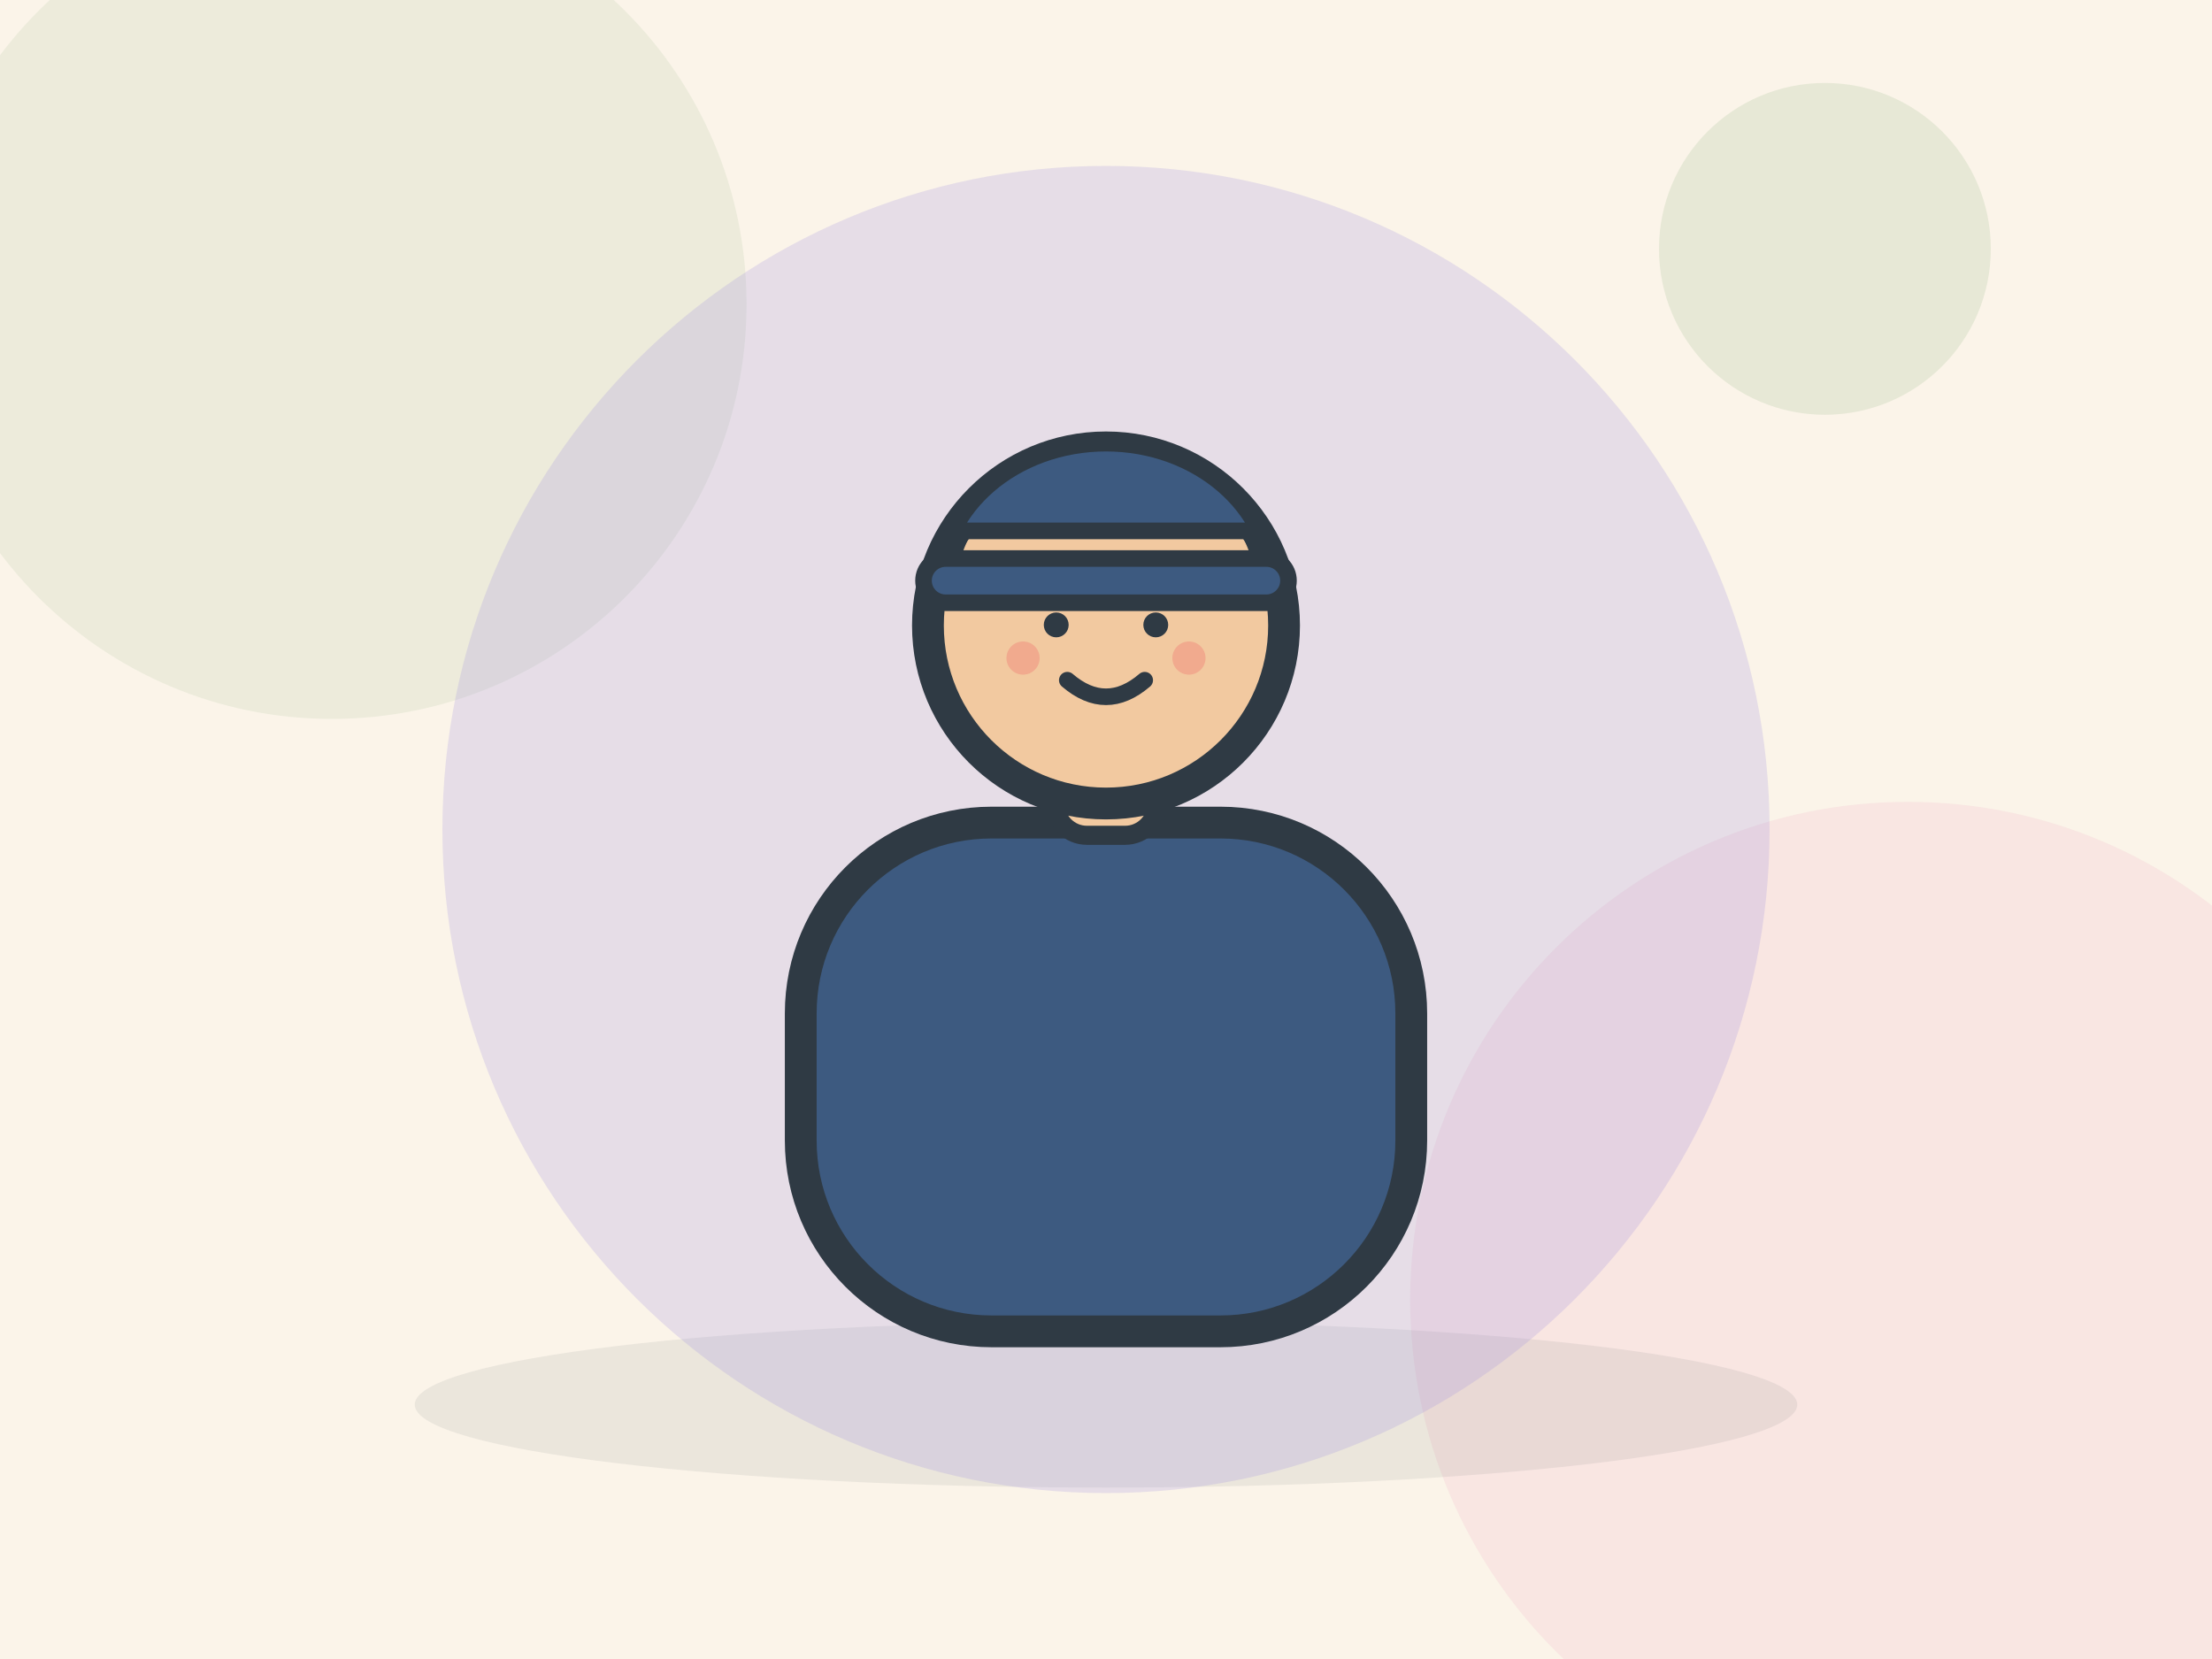
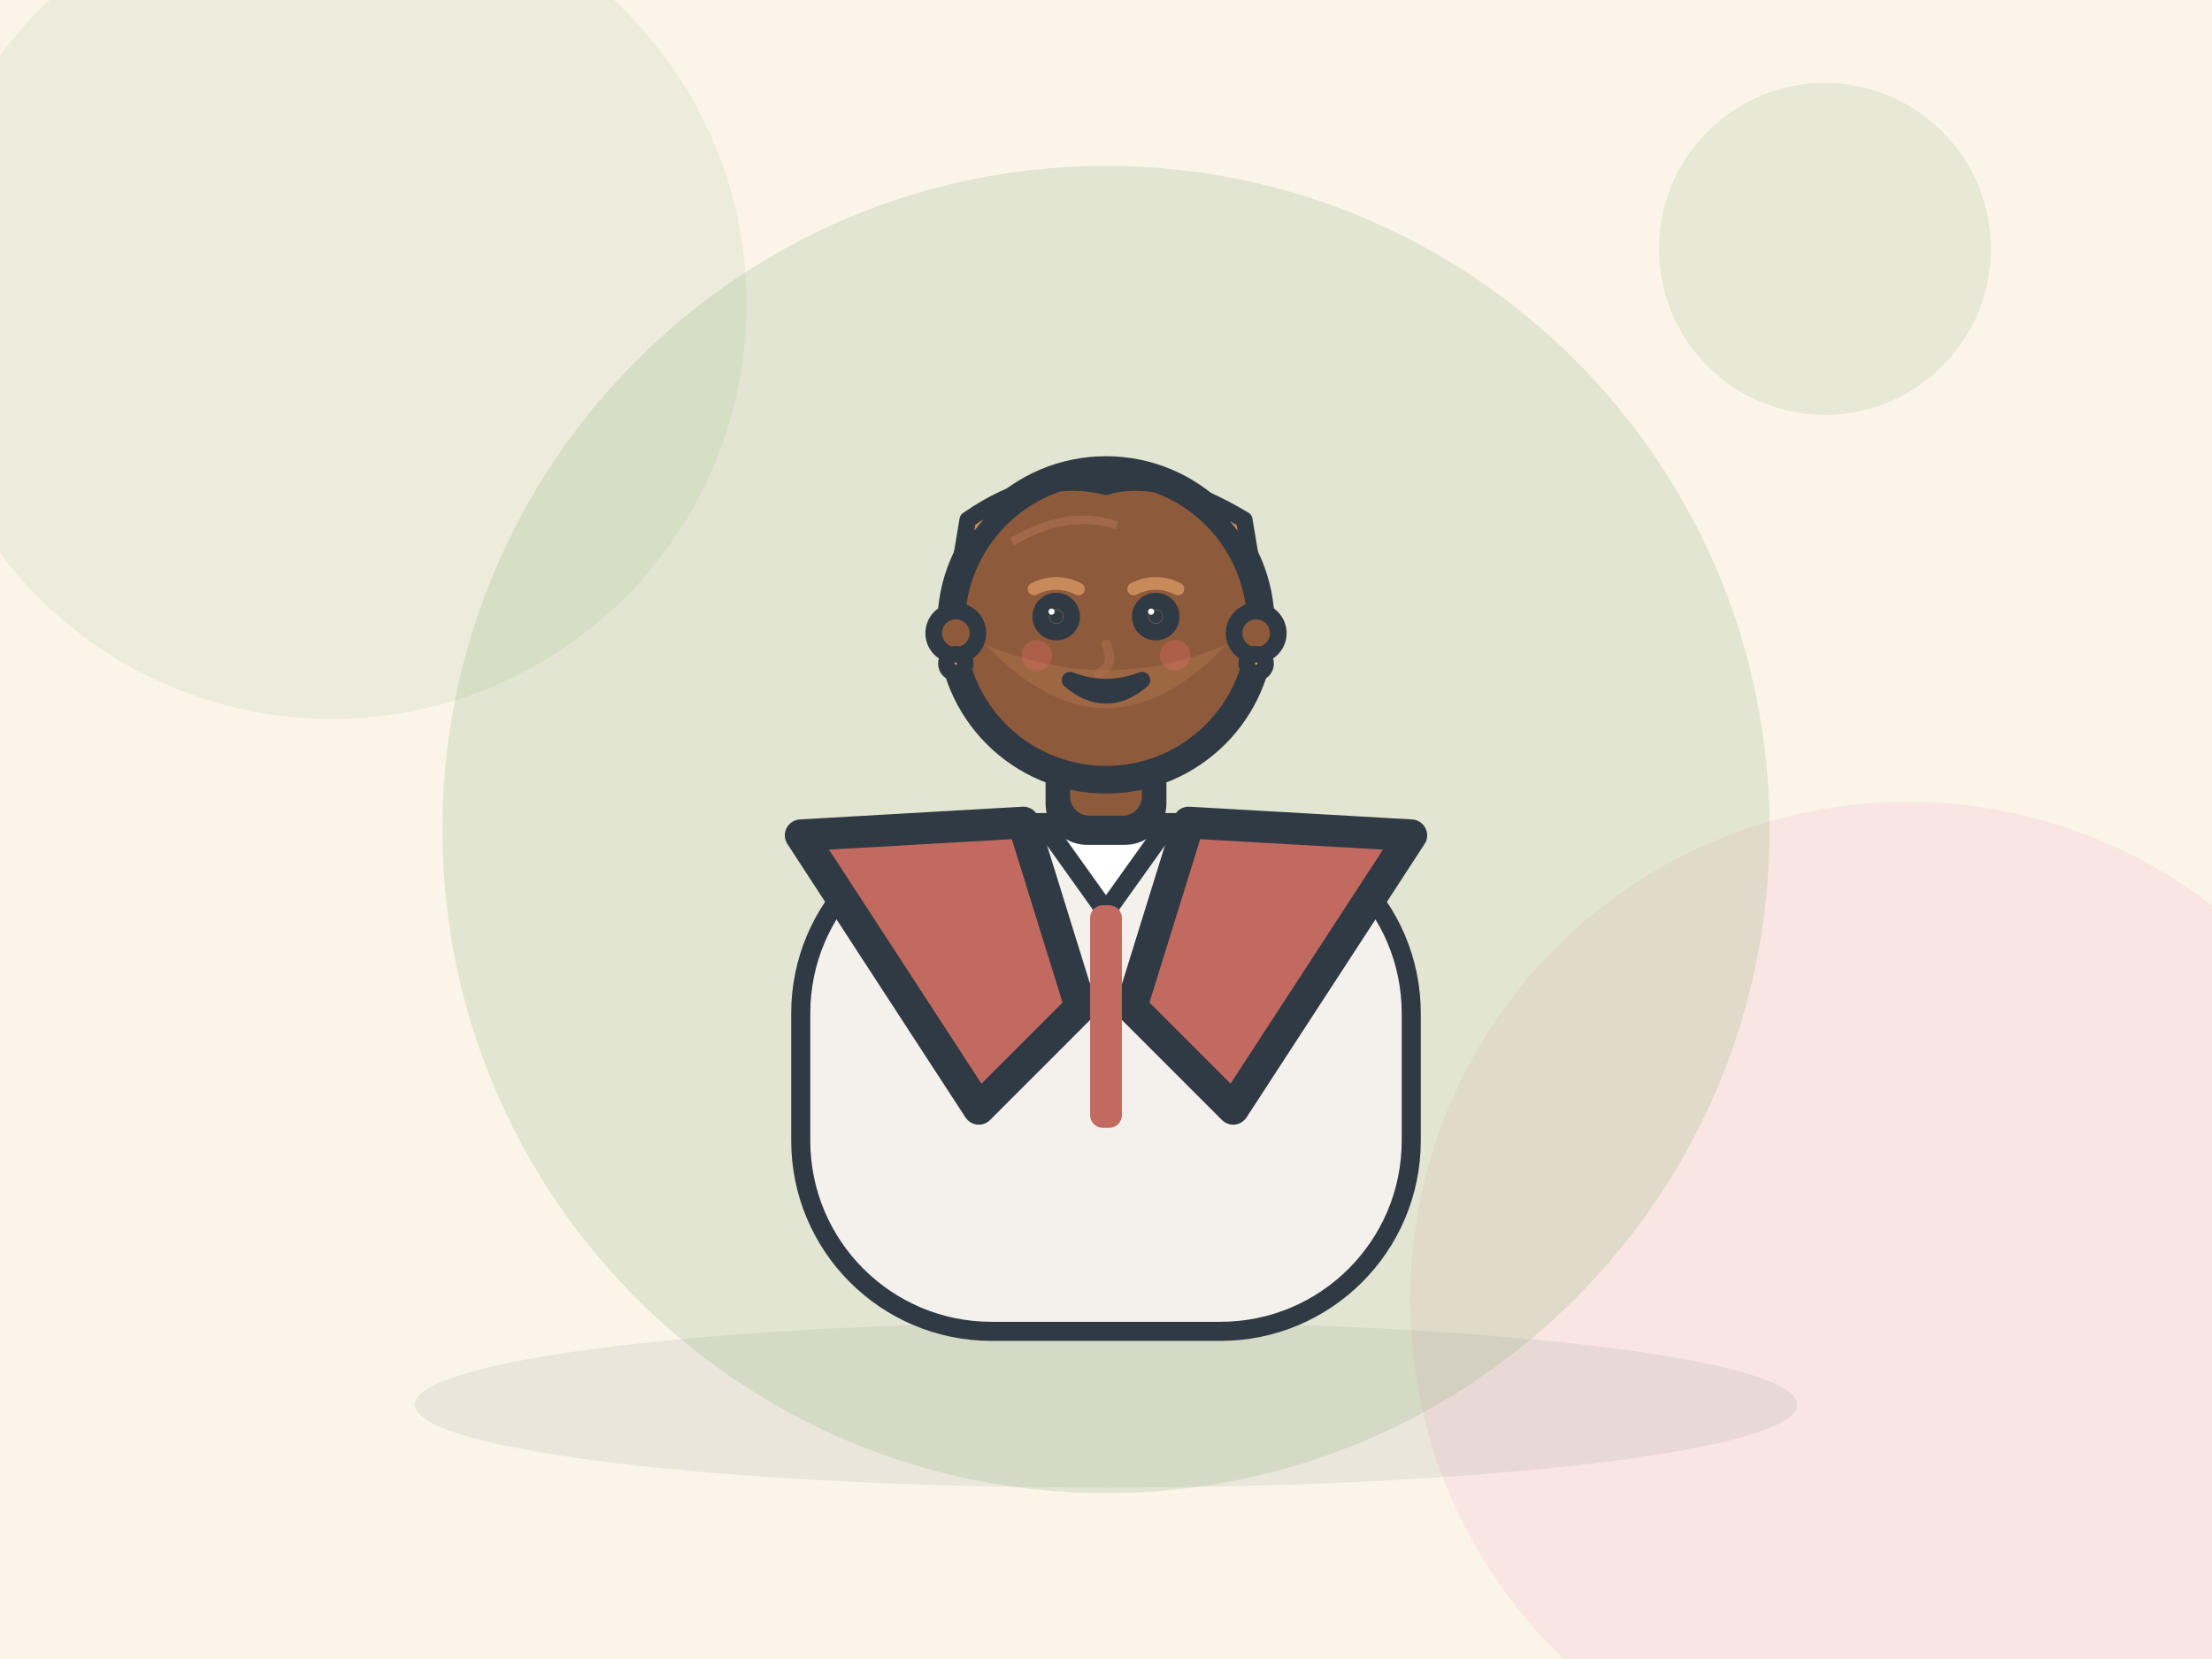
<svg xmlns="http://www.w3.org/2000/svg" viewBox="0 0 800 600" width="800" height="600">
  <rect x="0" y="0" width="800" height="600" rx="0" fill="#fbf4e9" />
  <circle cx="120" cy="110" r="150" fill="#8ab17d" opacity="0.13" />
  <circle cx="690" cy="470" r="180" fill="#e78bb0" opacity="0.13" />
  <circle cx="660" cy="90" r="60" fill="#8ab17d" opacity="0.18" />
  <ellipse cx="400" cy="508" rx="250" ry="30" fill="#2f3a44" opacity="0.08" />
-   <circle cx="400" cy="300" r="240" fill="#9b8ede" opacity="0.22" />
+   <circle cx="400" cy="300" r="240" fill="#8ab17d" opacity="0.22" />
  <g transform="translate(400 470) scale(1.15)">
-     <rect x="-96" y="-150" width="192" height="160" rx="60" fill="#3d5a80" stroke="#2f3a44" stroke-width="10" stroke-linejoin="round" stroke-linecap="round" />
-     <rect x="-16" y="-176" width="32" height="30" rx="10" fill="#f2c9a0" stroke="#2f3a44" stroke-width="6" stroke-linejoin="round" stroke-linecap="round" />
-     <circle cx="0" cy="-212" r="56" fill="#f2c9a0" stroke="#2f3a44" stroke-width="10" stroke-linejoin="round" stroke-linecap="round" />
+     <rect x="-96" y="-150" width="192" height="160" rx="60" fill="#f4f1ec" stroke="#2f3a44" stroke-width="6" stroke-linejoin="round" stroke-linecap="round" />
+     <path d="M -96 -146 L -26 -150 L -8 -92 L -40 -60 Z" fill="#c26a5f" stroke="#2f3a44" stroke-width="10" stroke-linejoin="round" stroke-linecap="round" />
+     <path d="M 96 -146 L 26 -150 L 8 -92 L 40 -60 Z" fill="#c26a5f" stroke="#2f3a44" stroke-width="10" stroke-linejoin="round" stroke-linecap="round" />
+     <path d="M -20 -150 L 0 -122 L 20 -150 Z" fill="#fff" stroke="#2f3a44" stroke-width="6" stroke-linejoin="round" stroke-linecap="round" />
+     <rect x="-5" y="-124" width="10" height="70" rx="4" fill="#c26a5f" />
+     <rect x="-16" y="-176" width="32" height="30" rx="10" fill="#8d5a3b" stroke="#2f3a44" stroke-width="6" stroke-linejoin="round" stroke-linecap="round" />
  </g>
-   <path d="M 340 212 A 58 50 0 0 1 460 212 L 452 192 L 348 192 Z" fill="#3d5a80" stroke="#2f3a44" stroke-width="6" stroke-linejoin="round" stroke-linecap="round" />
-   <rect x="334" y="202" width="132" height="16" rx="8" fill="#3d5a80" stroke="#2f3a44" stroke-width="6" stroke-linejoin="round" stroke-linecap="round" />
-   <circle cx="382" cy="226" r="4.5" fill="#2f3a44" />
-   <circle cx="418" cy="226" r="4.5" fill="#2f3a44" />
-   <path d="M 386 246 Q 400 258 414 246" fill="none" stroke="#2f3a44" stroke-width="6" stroke-linejoin="round" stroke-linecap="round" />
-   <circle cx="370" cy="238" r="6" fill="#ef6f6c" opacity="0.35" />
-   <circle cx="430" cy="238" r="6" fill="#ef6f6c" opacity="0.35" />
+   <rect x="384" y="268" width="32" height="30" rx="10" fill="#8d5a3b" stroke="#2f3a44" stroke-width="6" stroke-linejoin="round" stroke-linecap="round" />
+   <circle cx="400" cy="226" r="56" fill="#8d5a3b" stroke="#2f3a44" stroke-width="10" stroke-linejoin="round" stroke-linecap="round" />
+   <path d="M 346 212 A 56 56 0 0 1 454 212 L 450 188 Q 420 170 400 176 Q 376 170 350 188 Z" fill="#c98a5b" stroke="#2f3a44" stroke-width="6" stroke-linejoin="round" stroke-linecap="round" />
+   <path d="M 366 196 Q 386 184 404 190" stroke="#a96f4e" stroke-width="3" fill="none" opacity="0.7" />
+   <circle cx="345.68" cy="229" r="8" fill="#8d5a3b" stroke="#2f3a44" stroke-width="6" stroke-linejoin="round" stroke-linecap="round" />
+   <circle cx="454.32" cy="229" r="8" fill="#8d5a3b" stroke="#2f3a44" stroke-width="6" stroke-linejoin="round" stroke-linecap="round" />
+   <circle cx="345.68" cy="240" r="3.4" fill="#e0a94b" stroke="#2f3a44" stroke-width="6" stroke-linejoin="round" stroke-linecap="round" />
+   <circle cx="454.32" cy="240" r="3.4" fill="#e0a94b" stroke="#2f3a44" stroke-width="6" stroke-linejoin="round" stroke-linecap="round" />
+   <path d="M 356.32 233 Q 400 279.2 443.68 233       Q 400 251.76 356.32 233 Z" fill="#c98a5b" opacity="0.26" />
+   <path d="M 374 213 Q 382 209 390 213" fill="none" stroke="#c98a5b" stroke-width="4.6" stroke-linecap="round" />
+   <path d="M 410 213 Q 418 209 426 213" fill="none" stroke="#c98a5b" stroke-width="4.6" stroke-linecap="round" />
+   <circle cx="382" cy="223" r="5.6" fill="#8a7a4a" stroke="#2f3a44" stroke-width="6" stroke-linejoin="round" stroke-linecap="round" />
+   <circle cx="382" cy="223" r="2.464" fill="#2f3a44" />
+   <circle cx="380.32" cy="221.208" r="1.12" fill="#fff" />
+   <circle cx="418" cy="223" r="5.6" fill="#8a7a4a" stroke="#2f3a44" stroke-width="6" stroke-linejoin="round" stroke-linecap="round" />
+   <circle cx="418" cy="223" r="2.464" fill="#2f3a44" />
+   <circle cx="416.32" cy="221.208" r="1.12" fill="#fff" />
+   <path d="M 400 233 q 3.6 7.5 -2.6 10.5" fill="none" stroke="#a96f4e" stroke-width="3.4" stroke-linecap="round" opacity="0.55" />
+   <path d="M 387 246 Q 400 257 413 246       Q 400 251 387 246 Z" fill="#c9635f" stroke="#2f3a44" stroke-width="6" stroke-linejoin="round" stroke-linecap="round" />
+   <circle cx="375" cy="237" r="5.5" fill="#ef6f6c" opacity="0.32" />
+   <circle cx="425" cy="237" r="5.5" fill="#ef6f6c" opacity="0.32" />
</svg>
